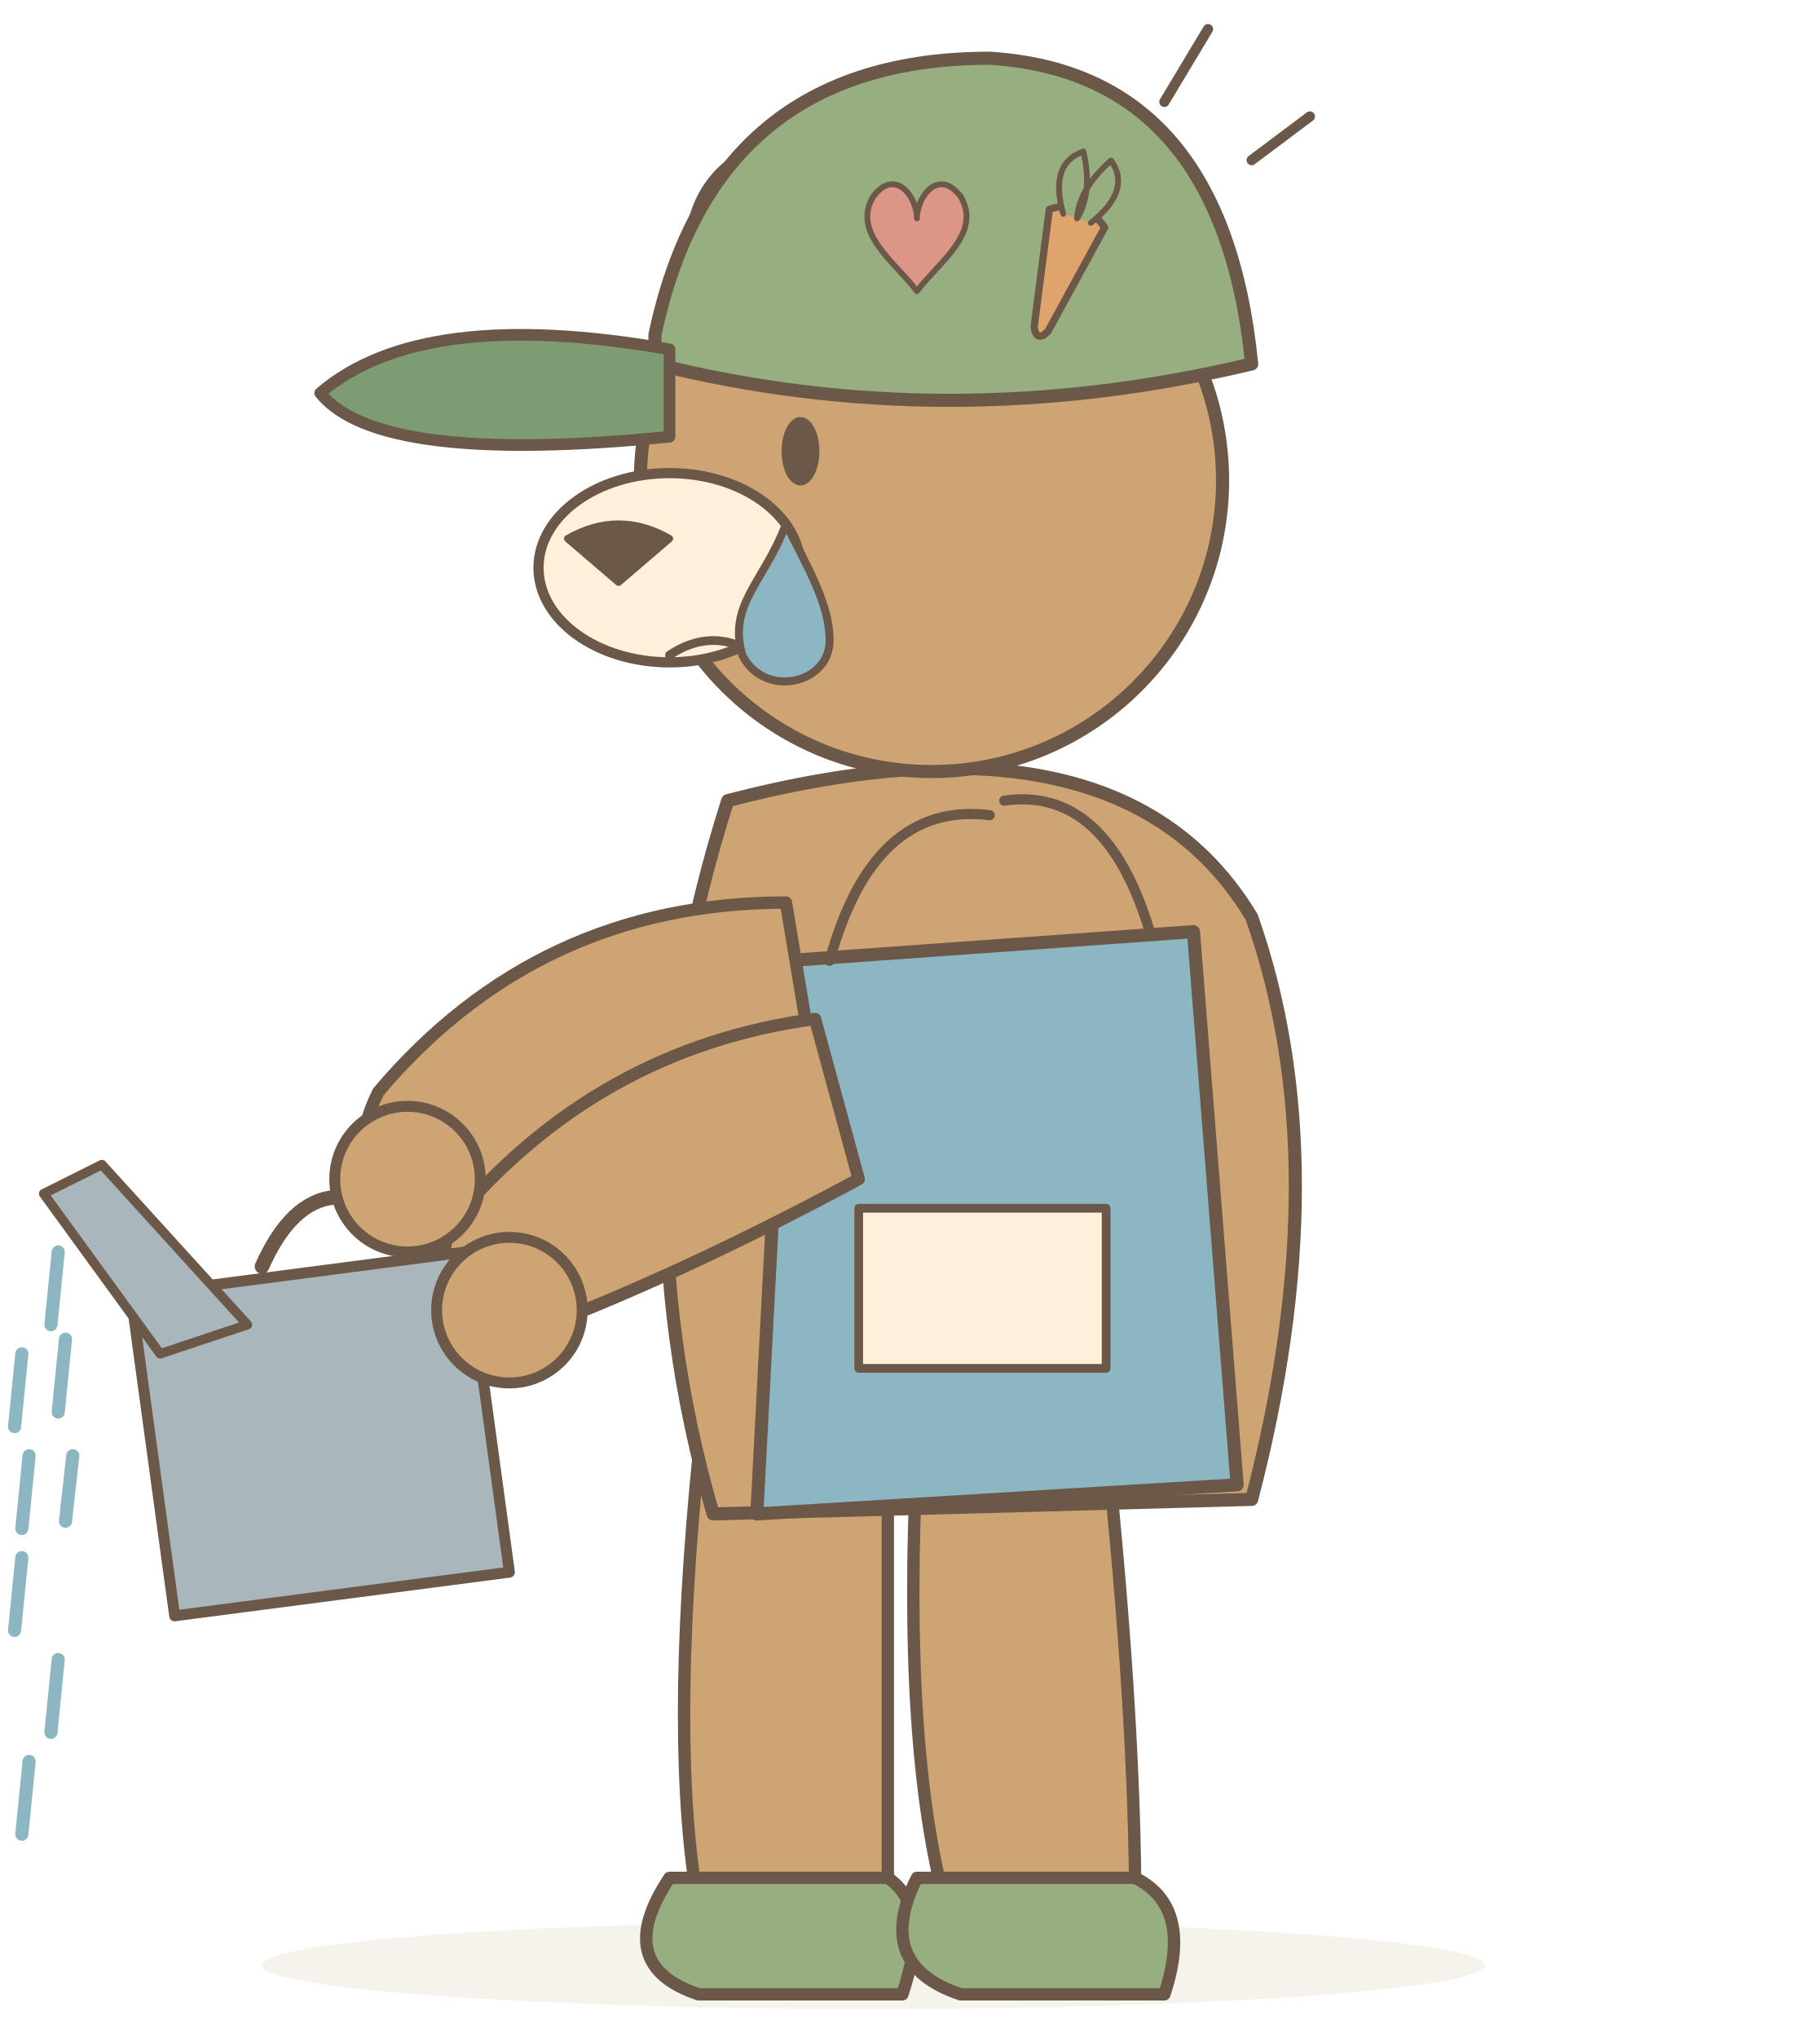
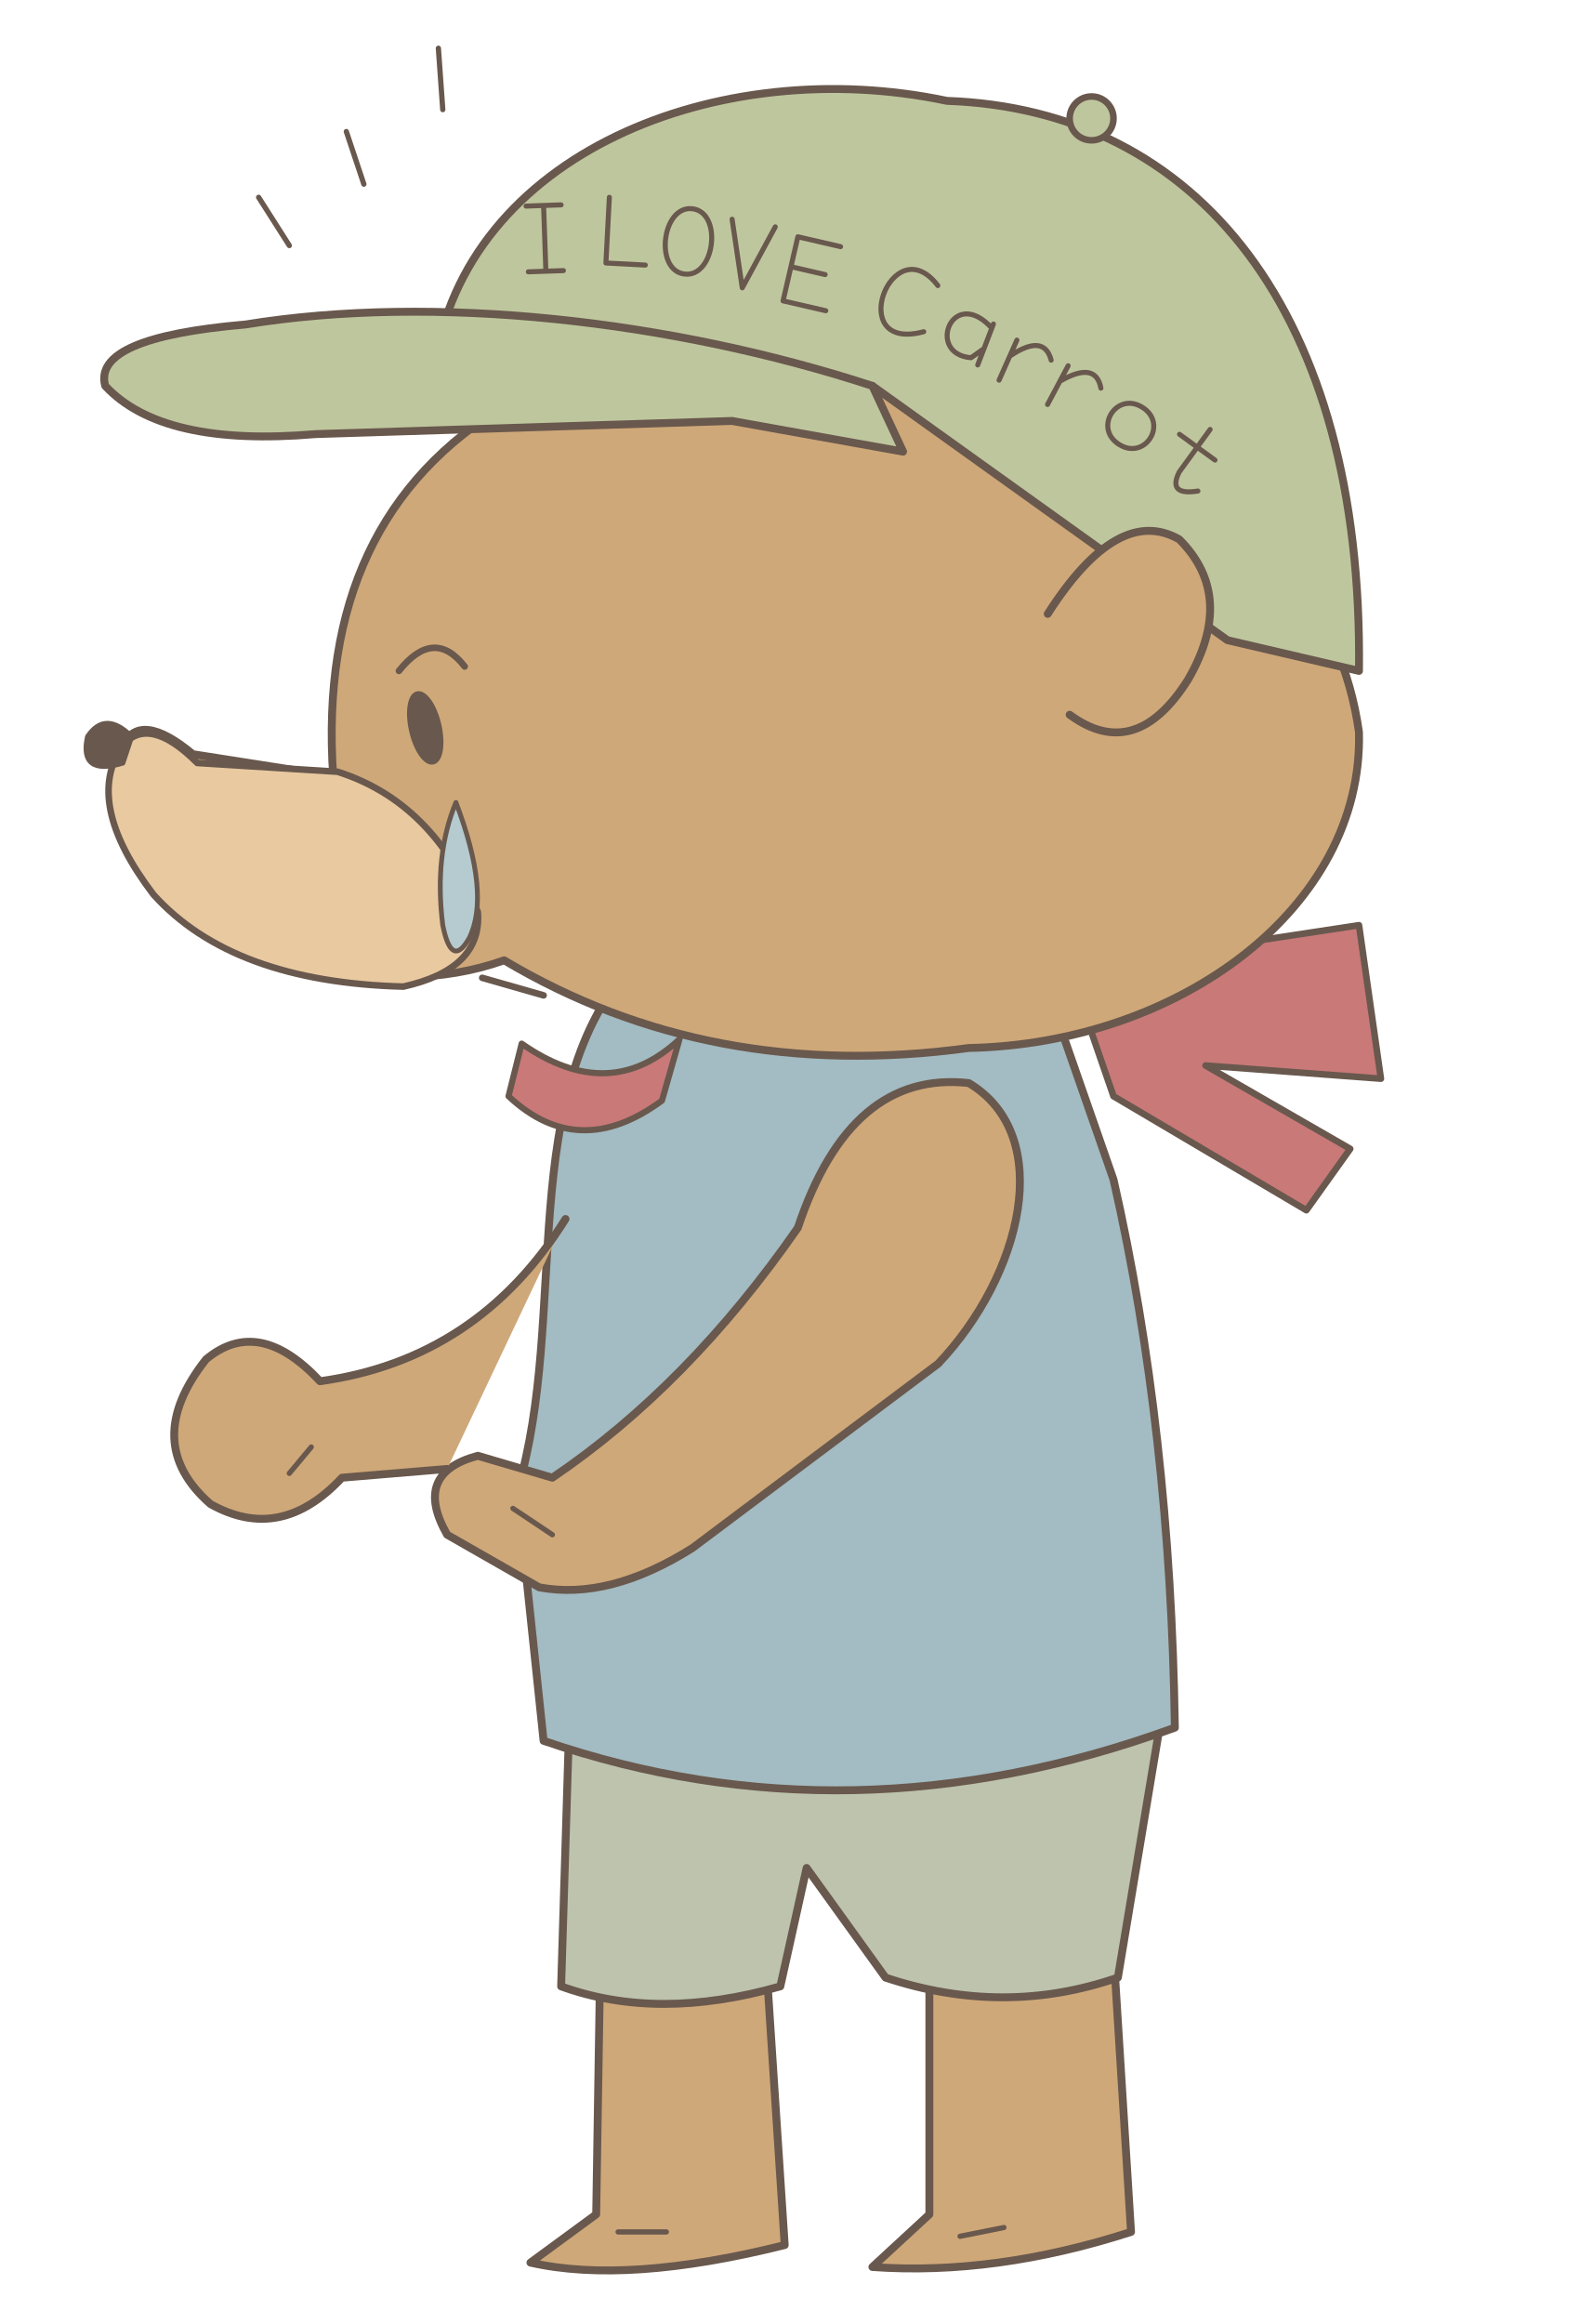
- <svg xmlns="http://www.w3.org/2000/svg" viewBox="0 0 250 280" fill="none" stroke="#6c5849" stroke-width="1.7" stroke-linecap="round" stroke-linejoin="round">
-   <ellipse cx="120" cy="270" rx="84" ry="6" fill="#c4ae89" stroke="none" opacity=".16" />
-   <path d="M126 200Q124 240 130 262L156 262Q156 236 152 198Z" fill="#cea473" />
-   <path d="M96 200Q92 240 96 262L122 262Q122 236 122 198Z" fill="#cea473" />
-   <path d="M92 258Q84 270 96 274L124 274Q128 262 122 258Z" fill="#96ae80" />
-   <path d="M126 258Q120 270 132 274L160 274Q164 262 156 258Z" fill="#96ae80" />
-   <path d="M100 110Q154 96 172 126Q184 160 172 206L98 208Q84 160 100 110Z" fill="#cea473" stroke-width="1.8" />
-   <path d="M108 132L164 128L170 204L104 208Z" fill="#8db6c3" stroke-width="1.8" />
-   <path d="M118 166h34v22h-34Z" fill="#fff0d9" stroke-width="1.2" />
-   <path d="M114 132Q120 110 136 112M158 128Q152 108 138 110" stroke-width="1.4" />
-   <ellipse cx="108" cy="34" rx="13" ry="14" fill="#cea473" />
-   <ellipse cx="150" cy="34" rx="14" ry="15" fill="#cea473" />
-   <ellipse cx="150" cy="35" rx="7" ry="8" fill="#ebcc9f" stroke-width="1" />
-   <circle cx="128" cy="66" r="40" fill="#cea473" stroke-width="1.8" />
-   <ellipse cx="92" cy="78" rx="18" ry="13" fill="#fff0d9" stroke-width="1.4" />
-   <path d="M78 74q7-4 14 0l-7 6Z" fill="#6c5849" stroke-width="1" />
-   <path d="M92 90q6-4 12 0" stroke-width="1.2" />
-   <ellipse cx="110" cy="62" rx="2.4" ry="4.5" fill="#6c5849" stroke-width=".4" />
-   <path d="M102 52q8-6 15-2" stroke-width="1.2" />
-   <path d="M108 72C105 80 100 83 102 90C105 96 114 94 114 88C114 83 111 78 108 72Z" fill="#8db6c3" stroke-width="1.1" />
-   <path d="M90 46Q98 8 136 8Q168 10 172 50Q130 60 90 50Z" fill="#96ae80" stroke-width="1.8" />
-   <path d="M92 48Q58 42 44 54Q52 64 92 60Z" fill="#7e9c73" stroke-width="1.6" />
-   <g transform="translate(126 34) scale(.5)">
-     <path d="M0 12C-6 4-18-4-12-14C-6-22 0-14 0-8C0-14 6-22 12-14C18-4 6 4 0 12Z" fill="#dc9688" stroke-width="1.6" />
-   </g>
-   <g transform="translate(148 30) rotate(18)">
-     <path d="M-4 0Q0-3 4 0L1 16Q0 18-1 16Z" fill="#dfa36c" stroke-width="1" />
-     <path d="M-2 0Q-6-6-2-9Q1-4 0 0M2 0Q6-6 2-9Q-1-4 0 0" fill="#96ae80" stroke-width=".8" />
-   </g>
-   <path d="M108 124Q74 124 52 150Q46 162 58 166Q82 158 112 148Z" fill="#cea473" />
-   <path d="M112 140Q82 144 62 168Q58 180 70 184Q92 176 118 162Z" fill="#cea473" />
-   <path d="M18 178L64 172L70 216L24 222Z" fill="#a9b7bd" stroke-width="1.5" />
-   <path d="M22 186L6 164L14 160L34 182Z" fill="#a9b7bd" stroke-width="1.3" />
-   <path d="M36 174Q44 156 60 172" stroke-width="2" />
-   <circle cx="56" cy="162" r="10" fill="#cea473" stroke-width="1.5" />
-   <circle cx="70" cy="180" r="10" fill="#cea473" stroke-width="1.5" />
-   <path d="M8 172l-1 10M3 186l-1 10M9 184l-1 10M4 200l-1 10M10 200l-1 9M3 214l-1 10M8 228l-1 10M4 242l-1 10" stroke="#8db6c3" stroke-width="1.8" />
-   <path d="M160 14l6-10M172 22l8-6" stroke-width="1.4" />
+ <svg xmlns="http://www.w3.org/2000/svg" viewBox="0 0 360 530" fill="none" stroke="#69584d" stroke-width="1.8" stroke-linecap="round" stroke-linejoin="round">
+   <path d="M137 442L136 505L121 516Q143 521 179 512L175 451M212 444L212 505L199 517Q227 519 258 509L254 445" fill="#cfa879" />
+   <path d="M130 388L128 453Q150 461 178 453L184 426L202 451Q229 460 255 451L265 391Z" fill="#bdc3ad" />
+   <path d="M145 219C117 249 130 300 118 340L124 397Q194 421 268 394Q267 326 254 269L239 226Z" fill="#a3bbc2" />
+   <path d="M244 221L310 211L315 246L275 243L308 262L298 276L254 250Z" fill="#c97978" stroke-width="1.5" />
+   <path d="M116 92C140 69 207 74 254 101Q304 124 310 167C311 207 269 238 221 239Q162 247 115 219C87 229 53 218 39 202Q21 185 28 170Q32 162 44 172L76 177Q72 118 116 92Z" fill="#cfa879" />
+   <path d="M77 176Q99 183 109 208Q110 221 92 225Q53 224 35 204Q19 183 28 170Q34 163 45 174Z" fill="#e9c9a0" stroke-width="1.5" />
+   <path d="M28 174Q18 177 20 168Q24 162 30 168Z" fill="#69584d" stroke-width="1.2" />
+   <path d="M91 153Q99 143 106 152M110 223L124 227" stroke-width="1.5" />
+   <ellipse cx="97" cy="166" rx="3.2" ry="8" transform="rotate(-13 97 166)" fill="#69584d" stroke-width="1.1" />
+   <path d="M104 183Q99 195 101 211Q103 221 107 214Q112 204 104 183Z" fill="#b5cbd0" stroke-width="1.1" />
+   <path d="M99 84C106 35 164 12 216 23C273 25 311 71 310 153L280 146L199 88Z" fill="#bec69d" />
+   <circle cx="249" cy="27" r="5" fill="#bec69d" stroke-width="1.5" />
+   <path d="M199 88C153 73 99 67 56 74Q21 77 24 88Q37 102 72 99L167 96L206 103Z" fill="#bec69d" />
+   <path d="M239 140Q255 115 269 123Q282 136 271 155Q259 174 244 163" fill="#cfa879" />
+   <path d="M119 238Q139 252 155 237L151 251Q132 265 116 250Z" fill="#c97978" stroke-width="1.4" />
+   <path d="M221 247C241 259 233 291 214 311L158 353Q139 365 123 362L102 350Q94 336 109 332L126 337Q157 316 182 280Q194 244 221 247Z" fill="#cfa879" />
+   <path d="M129 278Q109 310 73 315Q59 300 47 310Q32 329 48 343Q64 352 78 337L102 335" fill="#cfa879" />
+   <path d="M66 336L71 330M117 344L126 350M141 509L152 509M219 510L229 508M66 56L59 45M83 42L79 30M101 25L100 11" stroke-width="1.2" />
+   <path transform="translate(120 47) rotate(-2) scale(1)" d="M0 0H8M4 0V15M0 15H8" stroke-width="1.15" />
+   <path transform="translate(139 45) rotate(3) scale(1)" d="M0 0V15H9" stroke-width="1.15" />
+   <path transform="translate(153 47) rotate(7) scale(1)" d="M5 0C-2 0-2 15 5 15C12 15 12 0 5 0Z" stroke-width="1.15" />
+   <path transform="translate(167 50) rotate(10) scale(1)" d="M0 0L5 15L10 0" stroke-width="1.15" />
+   <path transform="translate(182 54) rotate(13) scale(1)" d="M10 0H0V15H10M0 7H8" stroke-width="1.15" />
+   <path transform="translate(204 60) rotate(17) scale(1)" d="M11 2C-3-8-5 23 11 13" stroke-width="1.15" />
+   <path transform="translate(220 66) rotate(21) scale(1)" d="M9 6C-3 0-3 17 7 14L9 11M9 5V15" stroke-width="1.15" />
+   <path transform="translate(234 73) rotate(24) scale(1)" d="M0 5V15M0 9Q5 1 9 6" stroke-width="1.15" />
+   <path transform="translate(246 79) rotate(28) scale(1)" d="M0 5V15M0 9Q5 1 9 6" stroke-width="1.15" />
+   <path transform="translate(259 86) rotate(32) scale(1)" d="M5 5C-2 5-2 15 5 15C12 15 12 5 5 5Z" stroke-width="1.15" />
+   <path transform="translate(272 95) rotate(36) scale(1)" d="M5 0V12Q6 18 11 13M0 5H10" stroke-width="1.15" />
</svg>
